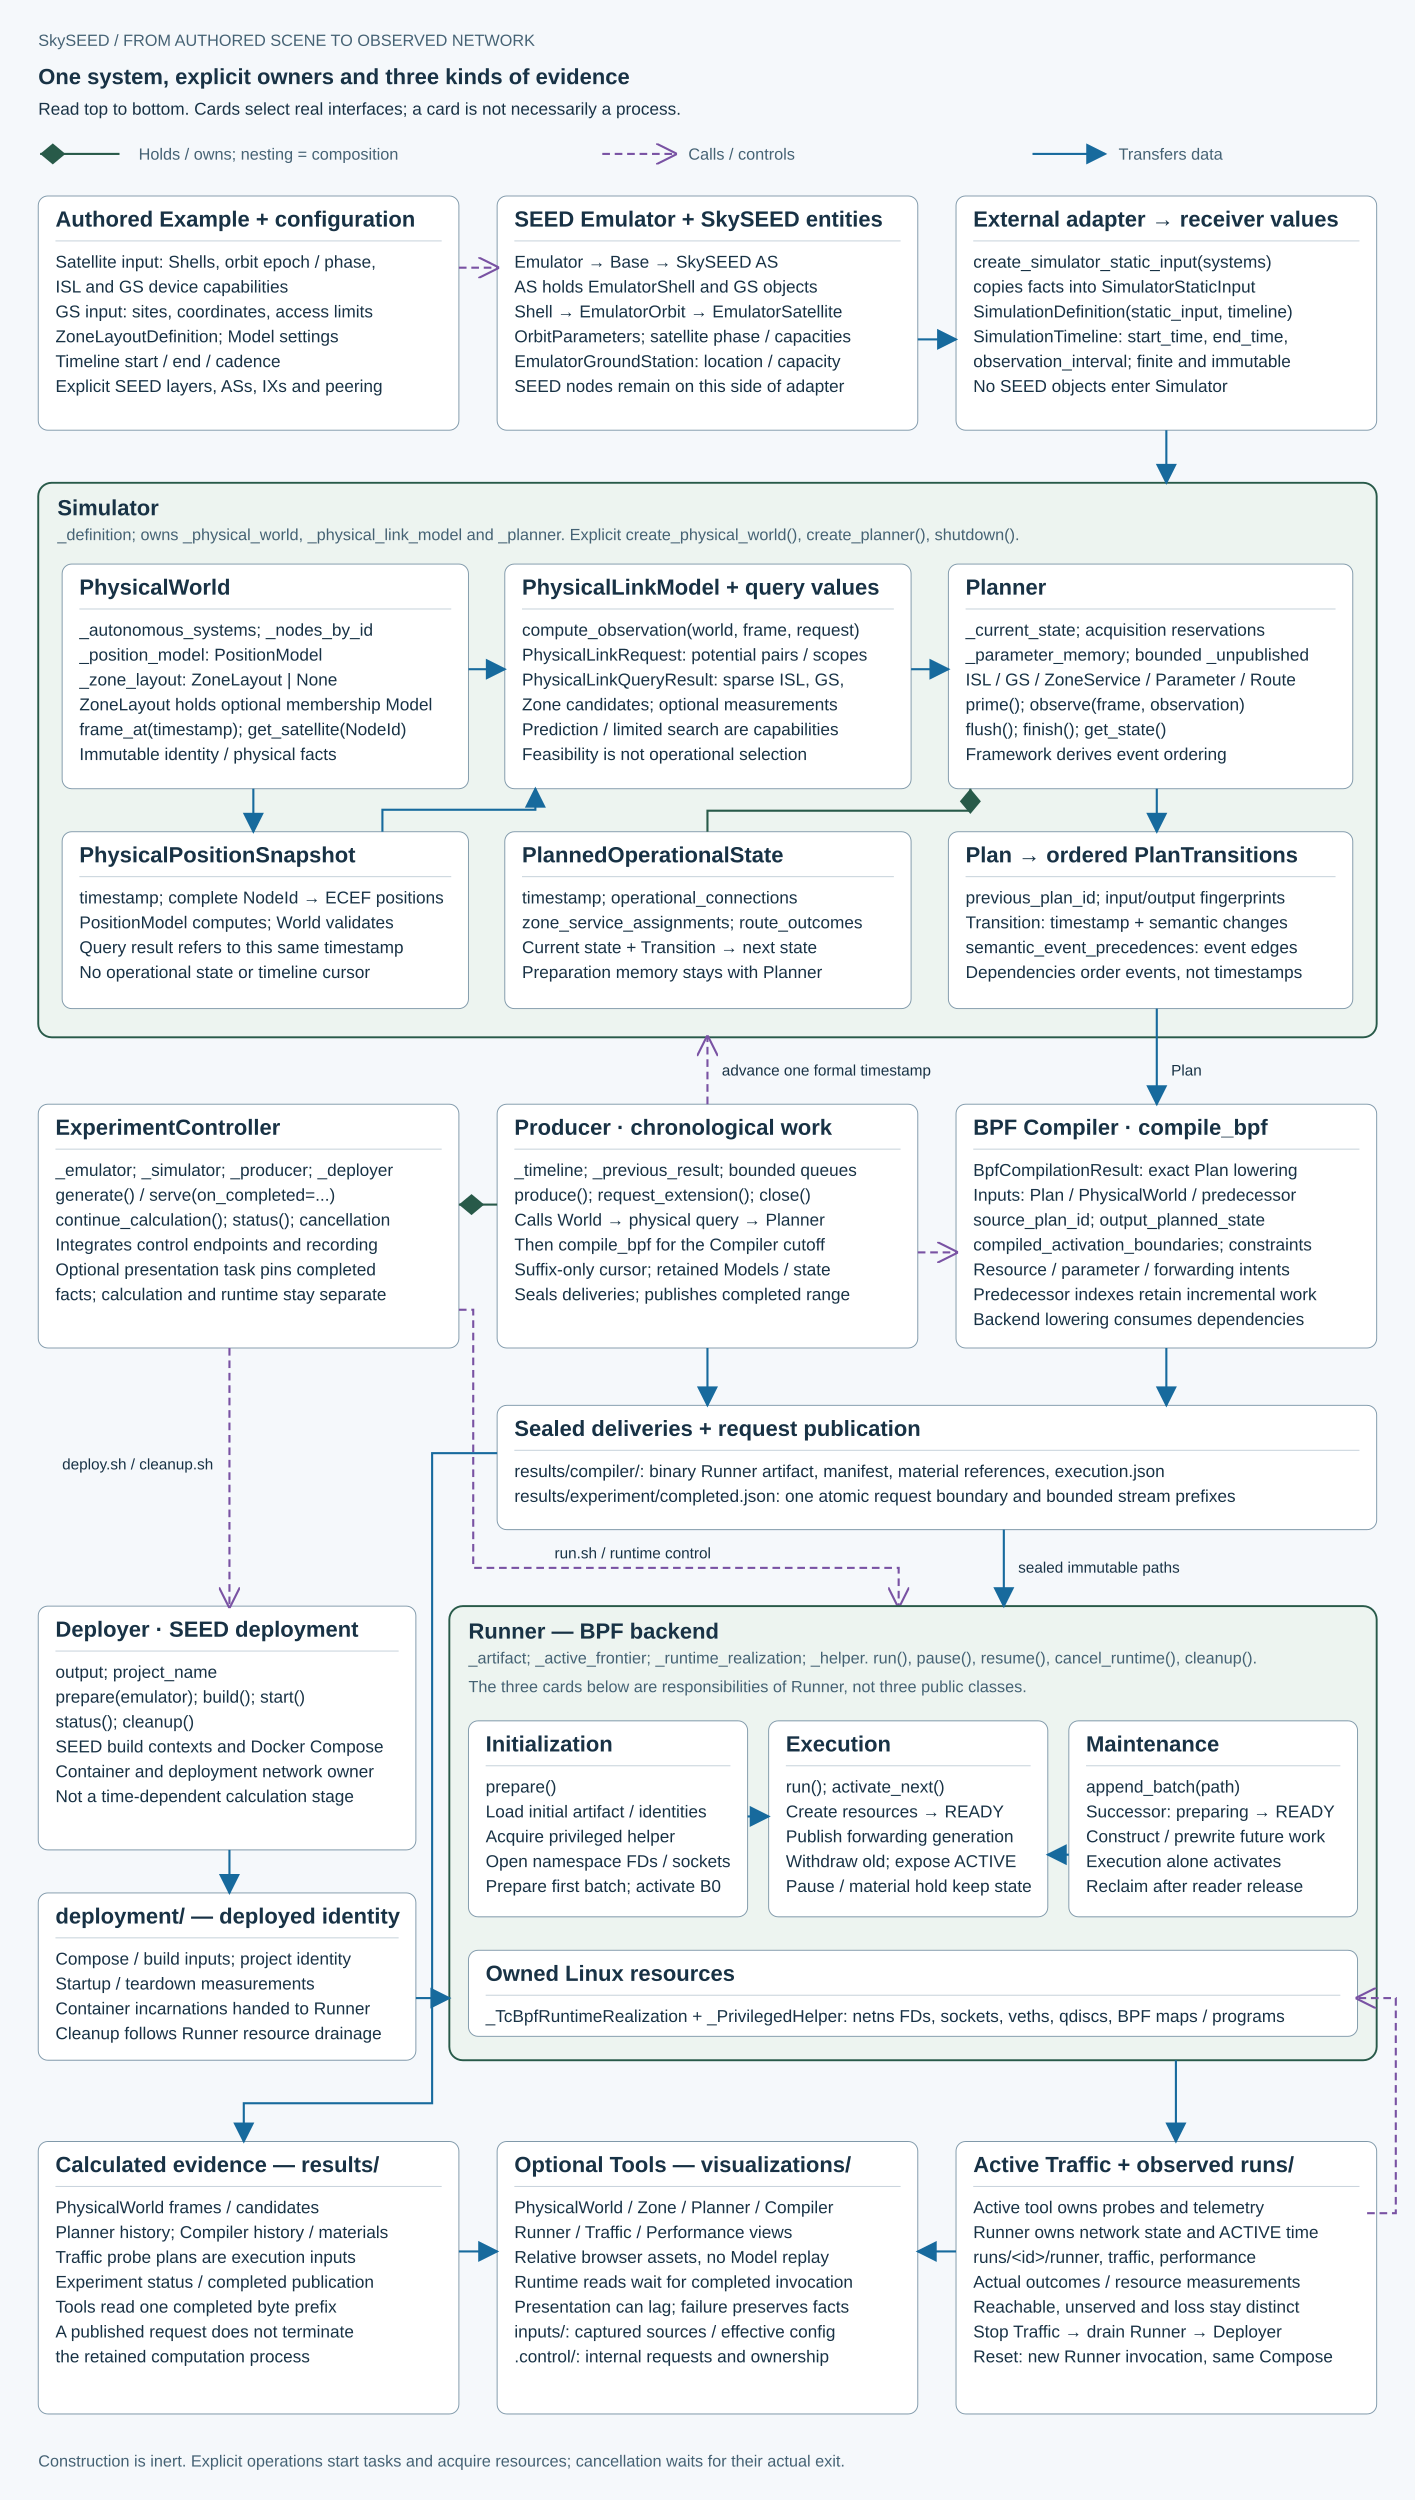
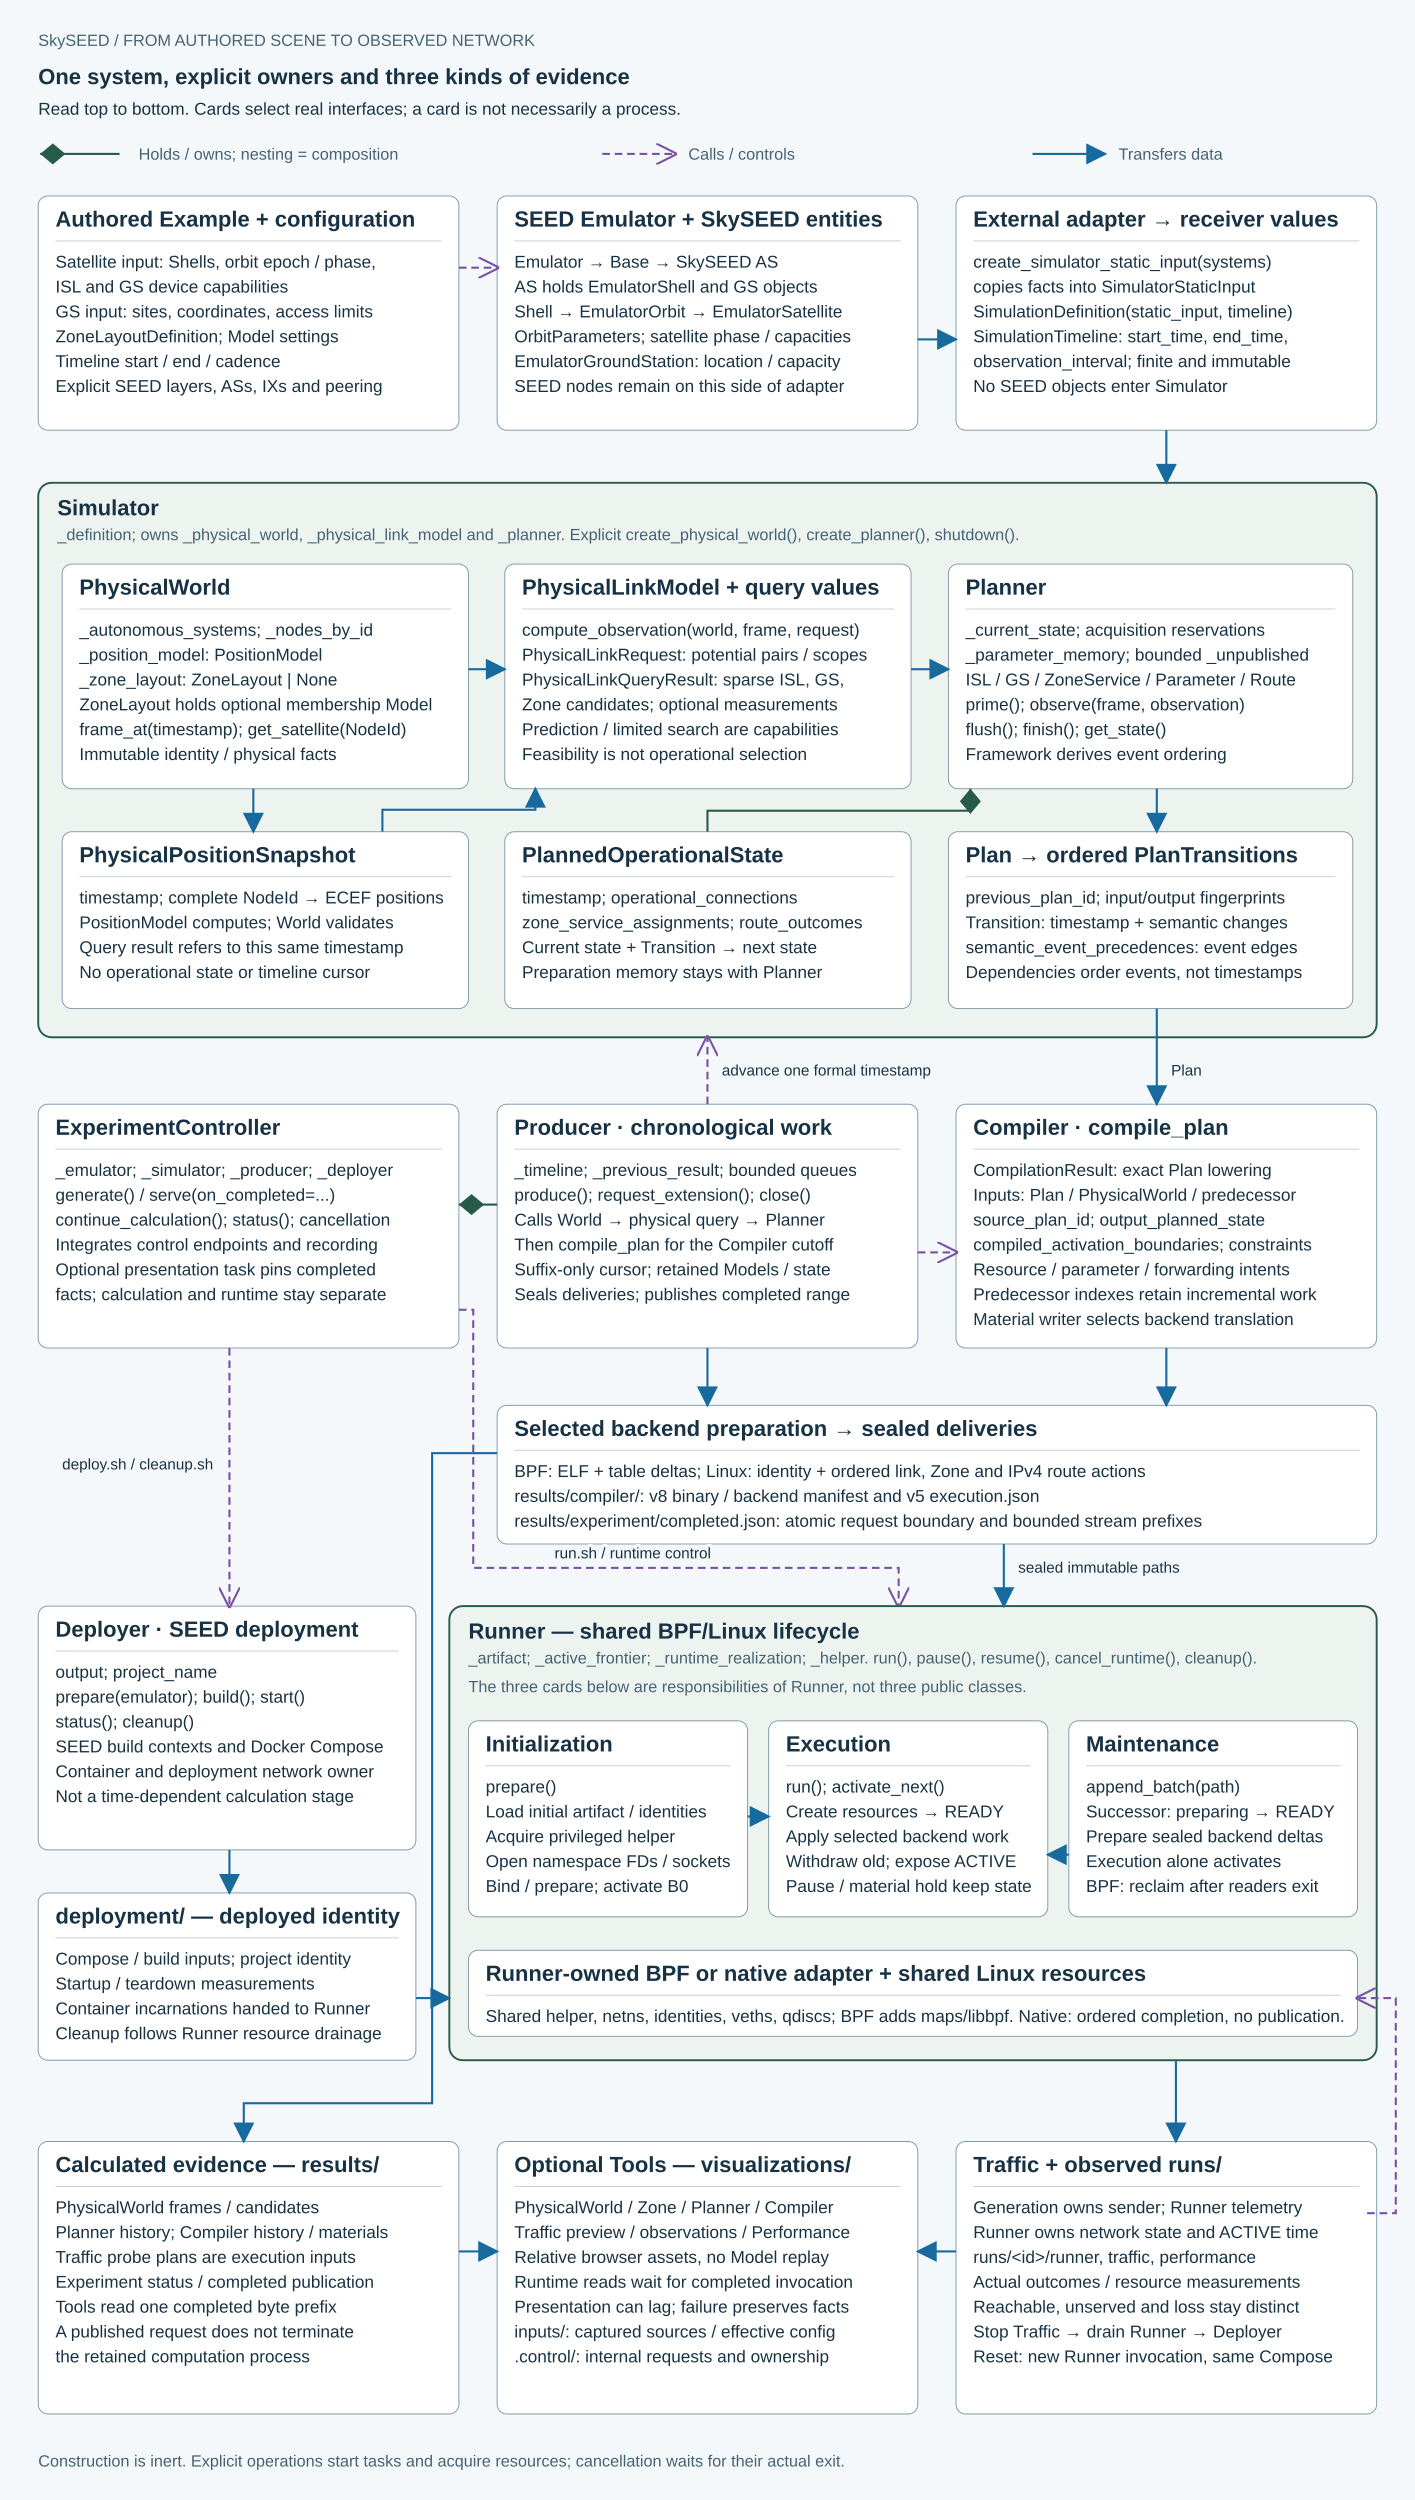
<svg xmlns="http://www.w3.org/2000/svg" width="1480" height="2615" viewBox="0 0 1480 2615" role="img" aria-labelledby="title description">
  <defs>
    <marker id="data" markerWidth="10" markerHeight="10" refX="9" refY="5" orient="auto">
      <path d="M0,0 L10,5 L0,10 z" fill="#176a9d" />
    </marker>
    <marker id="call" markerWidth="10" markerHeight="10" refX="9" refY="5" orient="auto">
      <path d="M0,0 L10,5 L0,10" fill="none" stroke="#7952a3" />
    </marker>
    <marker id="owns" markerWidth="12" markerHeight="12" refX="0" refY="6" orient="auto">
      <path d="M0,6 L6,1 L12,6 L6,11 z" fill="#285a49" />
    </marker>
  </defs>
  <style>text{font-family:Arial,Helvetica,sans-serif;fill:#183245}.title{font-size:23px;font-weight:bold}.body{font-size:18px}.caption{font-size:17px;fill:#456274}.label{font-size:16px;paint-order:stroke;stroke:#f5f8fb;stroke-width:7px;stroke-linejoin:round}</style>
  <rect width="100%" height="100%" fill="#f5f8fb" />
  <text x="40" y="48" class="caption">SkySEED  /  FROM AUTHORED SCENE TO OBSERVED NETWORK</text>
  <text x="40" y="88" class="title">One system, explicit owners and three kinds of evidence</text>
  <text x="40" y="120" class="body">Read top to bottom. Cards select real interfaces; a card is not necessarily a process.</text>
  <polyline points="42,161 125,161" fill="none" stroke="#285a49" stroke-width="2.2" marker-start="url(#owns)" />
  <text x="145" y="167" class="caption">Holds / owns; nesting = composition</text>
  <polyline points="630,161 706,161" fill="none" stroke="#7952a3" stroke-width="2.2" marker-end="url(#call)" stroke-dasharray="8 5" />
  <text x="720" y="167" class="caption">Calls / controls</text>
  <polyline points="1080,161 1156,161" fill="none" stroke="#176a9d" stroke-width="2.2" marker-end="url(#data)" />
  <text x="1170" y="167" class="caption">Transfers data</text>
  <g class="card">
    <rect x="40" y="205" width="440" height="245" rx="10" fill="#fff" stroke="#8099aa" />
    <text x="58" y="237" class="title">Authored Example + configuration</text>
    <path d="M58,252 H462" stroke="#c4d0d9" />
    <text x="58" y="280" class="body">Satellite input: Shells, orbit epoch / phase,</text>
    <text x="58" y="306" class="body">ISL and GS device capabilities</text>
    <text x="58" y="332" class="body">GS input: sites, coordinates, access limits</text>
    <text x="58" y="358" class="body">ZoneLayoutDefinition; Model settings</text>
    <text x="58" y="384" class="body">Timeline start / end / cadence</text>
    <text x="58" y="410" class="body">Explicit SEED layers, ASs, IXs and peering</text>
  </g>
  <g class="card">
    <rect x="520" y="205" width="440" height="245" rx="10" fill="#fff" stroke="#8099aa" />
    <text x="538" y="237" class="title">SEED Emulator + SkySEED entities</text>
    <path d="M538,252 H942" stroke="#c4d0d9" />
    <text x="538" y="280" class="body">Emulator → Base → SkySEED AS</text>
    <text x="538" y="306" class="body">AS holds EmulatorShell and GS objects</text>
    <text x="538" y="332" class="body">Shell → EmulatorOrbit → EmulatorSatellite</text>
    <text x="538" y="358" class="body">OrbitParameters; satellite phase / capacities</text>
    <text x="538" y="384" class="body">EmulatorGroundStation: location / capacity</text>
    <text x="538" y="410" class="body">SEED nodes remain on this side of adapter</text>
  </g>
  <g class="card">
    <rect x="1000" y="205" width="440" height="245" rx="10" fill="#fff" stroke="#8099aa" />
    <text x="1018" y="237" class="title">External adapter → receiver values</text>
    <path d="M1018,252 H1422" stroke="#c4d0d9" />
    <text x="1018" y="280" class="body">create_simulator_static_input(systems)</text>
    <text x="1018" y="306" class="body">copies facts into SimulatorStaticInput</text>
    <text x="1018" y="332" class="body">SimulationDefinition(static_input, timeline)</text>
    <text x="1018" y="358" class="body">SimulationTimeline: start_time, end_time,</text>
    <text x="1018" y="384" class="body">observation_interval; finite and immutable</text>
    <text x="1018" y="410" class="body">No SEED objects enter Simulator</text>
  </g>
  <polyline points="480,280 520,280" fill="none" stroke="#7952a3" stroke-width="2.2" marker-end="url(#call)" stroke-dasharray="8 5" />
  <polyline points="960,355 1000,355" fill="none" stroke="#176a9d" stroke-width="2.2" marker-end="url(#data)" />
  <rect x="40" y="505" width="1400" height="580" rx="14" fill="#edf4f0" stroke="#285a49" stroke-width="2" />
  <text x="60" y="539" class="title">Simulator</text>
  <text x="60" y="565" class="caption">_definition; owns _physical_world, _physical_link_model and _planner. Explicit create_physical_world(), create_planner(), shutdown().</text>
  <g class="card">
    <rect x="65" y="590" width="425" height="235" rx="10" fill="#fff" stroke="#8099aa" />
    <text x="83" y="622" class="title">PhysicalWorld</text>
    <path d="M83,637 H472" stroke="#c4d0d9" />
    <text x="83" y="665" class="body">_autonomous_systems; _nodes_by_id</text>
    <text x="83" y="691" class="body">_position_model: PositionModel</text>
    <text x="83" y="717" class="body">_zone_layout: ZoneLayout | None</text>
    <text x="83" y="743" class="body">ZoneLayout holds optional membership Model</text>
    <text x="83" y="769" class="body">frame_at(timestamp); get_satellite(NodeId)</text>
    <text x="83" y="795" class="body">Immutable identity / physical facts</text>
  </g>
  <g class="card">
    <rect x="528" y="590" width="425" height="235" rx="10" fill="#fff" stroke="#8099aa" />
    <text x="546" y="622" class="title">PhysicalLinkModel + query values</text>
    <path d="M546,637 H935" stroke="#c4d0d9" />
    <text x="546" y="665" class="body">compute_observation(world, frame, request)</text>
    <text x="546" y="691" class="body">PhysicalLinkRequest: potential pairs / scopes</text>
    <text x="546" y="717" class="body">PhysicalLinkQueryResult: sparse ISL, GS,</text>
    <text x="546" y="743" class="body">Zone candidates; optional measurements</text>
    <text x="546" y="769" class="body">Prediction / limited search are capabilities</text>
    <text x="546" y="795" class="body">Feasibility is not operational selection</text>
  </g>
  <g class="card">
    <rect x="992" y="590" width="423" height="235" rx="10" fill="#fff" stroke="#8099aa" />
    <text x="1010" y="622" class="title">Planner</text>
    <path d="M1010,637 H1397" stroke="#c4d0d9" />
    <text x="1010" y="665" class="body">_current_state; acquisition reservations</text>
    <text x="1010" y="691" class="body">_parameter_memory; bounded _unpublished</text>
    <text x="1010" y="717" class="body">ISL / GS / ZoneService / Parameter / Route</text>
    <text x="1010" y="743" class="body">prime(); observe(frame, observation)</text>
    <text x="1010" y="769" class="body">flush(); finish(); get_state()</text>
    <text x="1010" y="795" class="body">Framework derives event ordering</text>
  </g>
  <g class="card">
    <rect x="65" y="870" width="425" height="185" rx="10" fill="#fff" stroke="#8099aa" />
    <text x="83" y="902" class="title">PhysicalPositionSnapshot</text>
    <path d="M83,917 H472" stroke="#c4d0d9" />
    <text x="83" y="945" class="body">timestamp; complete NodeId → ECEF positions</text>
    <text x="83" y="971" class="body">PositionModel computes; World validates</text>
    <text x="83" y="997" class="body">Query result refers to this same timestamp</text>
    <text x="83" y="1023" class="body">No operational state or timeline cursor</text>
  </g>
  <g class="card">
    <rect x="528" y="870" width="425" height="185" rx="10" fill="#fff" stroke="#8099aa" />
    <text x="546" y="902" class="title">PlannedOperationalState</text>
    <path d="M546,917 H935" stroke="#c4d0d9" />
    <text x="546" y="945" class="body">timestamp; operational_connections</text>
    <text x="546" y="971" class="body">zone_service_assignments; route_outcomes</text>
    <text x="546" y="997" class="body">Current state + Transition → next state</text>
    <text x="546" y="1023" class="body">Preparation memory stays with Planner</text>
  </g>
  <g class="card">
    <rect x="992" y="870" width="423" height="185" rx="10" fill="#fff" stroke="#8099aa" />
    <text x="1010" y="902" class="title">Plan → ordered PlanTransitions</text>
    <path d="M1010,917 H1397" stroke="#c4d0d9" />
    <text x="1010" y="945" class="body">previous_plan_id; input/output fingerprints</text>
    <text x="1010" y="971" class="body">Transition: timestamp + semantic changes</text>
    <text x="1010" y="997" class="body">semantic_event_precedences: event edges</text>
    <text x="1010" y="1023" class="body">Dependencies order events, not timestamps</text>
  </g>
  <polyline points="1220,450 1220,505" fill="none" stroke="#176a9d" stroke-width="2.2" marker-end="url(#data)" />
  <polyline points="490,700 528,700" fill="none" stroke="#176a9d" stroke-width="2.2" marker-end="url(#data)" />
  <polyline points="953,700 992,700" fill="none" stroke="#176a9d" stroke-width="2.2" marker-end="url(#data)" />
  <polyline points="265,825 265,870" fill="none" stroke="#176a9d" stroke-width="2.2" marker-end="url(#data)" />
  <polyline points="1015,825 1015,848 740,848 740,870" fill="none" stroke="#285a49" stroke-width="2.2" marker-start="url(#owns)" />
  <polyline points="1210,825 1210,870" fill="none" stroke="#176a9d" stroke-width="2.2" marker-end="url(#data)" />
  <polyline points="400,870 400,847 560,847 560,825" fill="none" stroke="#176a9d" stroke-width="2.2" marker-end="url(#data)" />
  <g class="card">
    <rect x="40" y="1155" width="440" height="255" rx="10" fill="#fff" stroke="#8099aa" />
    <text x="58" y="1187" class="title">ExperimentController</text>
    <path d="M58,1202 H462" stroke="#c4d0d9" />
    <text x="58" y="1230" class="body">_emulator; _simulator; _producer; _deployer</text>
    <text x="58" y="1256" class="body">generate() / serve(on_completed=...)</text>
    <text x="58" y="1282" class="body">continue_calculation(); status(); cancellation</text>
    <text x="58" y="1308" class="body">Integrates control endpoints and recording</text>
    <text x="58" y="1334" class="body">Optional presentation task pins completed</text>
    <text x="58" y="1360" class="body">facts; calculation and runtime stay separate</text>
  </g>
  <g class="card">
    <rect x="520" y="1155" width="440" height="255" rx="10" fill="#fff" stroke="#8099aa" />
    <text x="538" y="1187" class="title">Producer · chronological work</text>
    <path d="M538,1202 H942" stroke="#c4d0d9" />
    <text x="538" y="1230" class="body">_timeline; _previous_result; bounded queues</text>
    <text x="538" y="1256" class="body">produce(); request_extension(); close()</text>
    <text x="538" y="1282" class="body">Calls World → physical query → Planner</text>
-     <text x="538" y="1308" class="body">Then compile_bpf for the Compiler cutoff</text>
+     <text x="538" y="1308" class="body">Then compile_plan for the Compiler cutoff</text>
    <text x="538" y="1334" class="body">Suffix-only cursor; retained Models / state</text>
    <text x="538" y="1360" class="body">Seals deliveries; publishes completed range</text>
  </g>
  <g class="card">
    <rect x="1000" y="1155" width="440" height="255" rx="10" fill="#fff" stroke="#8099aa" />
-     <text x="1018" y="1187" class="title">BPF Compiler · compile_bpf</text>
+     <text x="1018" y="1187" class="title">Compiler · compile_plan</text>
    <path d="M1018,1202 H1422" stroke="#c4d0d9" />
-     <text x="1018" y="1230" class="body">BpfCompilationResult: exact Plan lowering</text>
+     <text x="1018" y="1230" class="body">CompilationResult: exact Plan lowering</text>
    <text x="1018" y="1256" class="body">Inputs: Plan / PhysicalWorld / predecessor</text>
    <text x="1018" y="1282" class="body">source_plan_id; output_planned_state</text>
    <text x="1018" y="1308" class="body">compiled_activation_boundaries; constraints</text>
    <text x="1018" y="1334" class="body">Resource / parameter / forwarding intents</text>
    <text x="1018" y="1360" class="body">Predecessor indexes retain incremental work</text>
-     <text x="1018" y="1386" class="body">Backend lowering consumes dependencies</text>
+     <text x="1018" y="1386" class="body">Material writer selects backend translation</text>
  </g>
  <polyline points="480,1260 520,1260" fill="none" stroke="#285a49" stroke-width="2.2" marker-start="url(#owns)" />
  <polyline points="740,1155 740,1085" fill="none" stroke="#7952a3" stroke-width="2.2" marker-end="url(#call)" stroke-dasharray="8 5" />
  <text x="755" y="1125" class="label">advance one formal timestamp</text>
  <polyline points="1210,1055 1210,1155" fill="none" stroke="#176a9d" stroke-width="2.2" marker-end="url(#data)" />
  <text x="1225" y="1125" class="label">Plan</text>
  <polyline points="960,1310 1000,1310" fill="none" stroke="#7952a3" stroke-width="2.2" marker-end="url(#call)" stroke-dasharray="8 5" />
  <g class="card">
-     <rect x="520" y="1470" width="920" height="130" rx="10" fill="#fff" stroke="#8099aa" />
-     <text x="538" y="1502" class="title">Sealed deliveries + request publication</text>
+     <rect x="520" y="1470" width="920" height="145" rx="10" fill="#fff" stroke="#8099aa" />
+     <text x="538" y="1502" class="title">Selected backend preparation → sealed deliveries</text>
    <path d="M538,1517 H1422" stroke="#c4d0d9" />
-     <text x="538" y="1545" class="body">results/compiler/: binary Runner artifact, manifest, material references, execution.json</text>
-     <text x="538" y="1571" class="body">results/experiment/completed.json: one atomic request boundary and bounded stream prefixes</text>
+     <text x="538" y="1545" class="body">BPF: ELF + table deltas; Linux: identity + ordered link, Zone and IPv4 route actions</text>
+     <text x="538" y="1571" class="body">results/compiler/: v8 binary / backend manifest and v5 execution.json</text>
+     <text x="538" y="1597" class="body">results/experiment/completed.json: atomic request boundary and bounded stream prefixes</text>
  </g>
  <polyline points="740,1410 740,1470" fill="none" stroke="#176a9d" stroke-width="2.2" marker-end="url(#data)" />
  <polyline points="1220,1410 1220,1470" fill="none" stroke="#176a9d" stroke-width="2.2" marker-end="url(#data)" />
  <g class="card">
    <rect x="40" y="1680" width="395" height="255" rx="10" fill="#fff" stroke="#8099aa" />
    <text x="58" y="1712" class="title">Deployer · SEED deployment</text>
    <path d="M58,1727 H417" stroke="#c4d0d9" />
    <text x="58" y="1755" class="body">output; project_name</text>
    <text x="58" y="1781" class="body">prepare(emulator); build(); start()</text>
    <text x="58" y="1807" class="body">status(); cleanup()</text>
    <text x="58" y="1833" class="body">SEED build contexts and Docker Compose</text>
    <text x="58" y="1859" class="body">Container and deployment network owner</text>
    <text x="58" y="1885" class="body">Not a time-dependent calculation stage</text>
  </g>
  <polyline points="240,1410 240,1680" fill="none" stroke="#7952a3" stroke-width="2.2" marker-end="url(#call)" stroke-dasharray="8 5" />
  <text x="65" y="1537" class="label">deploy.sh / cleanup.sh</text>
  <polyline points="480,1370 495,1370 495,1640 940,1640 940,1680" fill="none" stroke="#7952a3" stroke-width="2.2" marker-end="url(#call)" stroke-dasharray="8 5" />
  <text x="580" y="1630" class="label">run.sh / runtime control</text>
  <g class="card">
    <rect x="40" y="1980" width="395" height="175" rx="10" fill="#fff" stroke="#8099aa" />
    <text x="58" y="2012" class="title">deployment/ — deployed identity</text>
    <path d="M58,2027 H417" stroke="#c4d0d9" />
    <text x="58" y="2055" class="body">Compose / build inputs; project identity</text>
    <text x="58" y="2081" class="body">Startup / teardown measurements</text>
    <text x="58" y="2107" class="body">Container incarnations handed to Runner</text>
    <text x="58" y="2133" class="body">Cleanup follows Runner resource drainage</text>
  </g>
  <polyline points="240,1935 240,1980" fill="none" stroke="#176a9d" stroke-width="2.2" marker-end="url(#data)" />
  <rect x="470" y="1680" width="970" height="475" rx="14" fill="#edf4f0" stroke="#285a49" stroke-width="2" />
-   <text x="490" y="1714" class="title">Runner — BPF backend</text>
+   <text x="490" y="1714" class="title">Runner — shared BPF/Linux lifecycle</text>
  <text x="490" y="1740" class="caption">_artifact; _active_frontier; _runtime_realization; _helper. run(), pause(), resume(), cancel_runtime(), cleanup().</text>
  <text x="490" y="1770" class="caption">The three cards below are responsibilities of Runner, not three public classes.</text>
  <g class="card">
    <rect x="490" y="1800" width="292" height="205" rx="10" fill="#fff" stroke="#8099aa" />
    <text x="508" y="1832" class="title">Initialization</text>
    <path d="M508,1847 H764" stroke="#c4d0d9" />
    <text x="508" y="1875" class="body">prepare()</text>
    <text x="508" y="1901" class="body">Load initial artifact / identities</text>
    <text x="508" y="1927" class="body">Acquire privileged helper</text>
    <text x="508" y="1953" class="body">Open namespace FDs / sockets</text>
-     <text x="508" y="1979" class="body">Prepare first batch; activate B0</text>
+     <text x="508" y="1979" class="body">Bind / prepare; activate B0</text>
  </g>
  <g class="card">
    <rect x="804" y="1800" width="292" height="205" rx="10" fill="#fff" stroke="#8099aa" />
    <text x="822" y="1832" class="title">Execution</text>
    <path d="M822,1847 H1078" stroke="#c4d0d9" />
    <text x="822" y="1875" class="body">run(); activate_next()</text>
    <text x="822" y="1901" class="body">Create resources → READY</text>
-     <text x="822" y="1927" class="body">Publish forwarding generation</text>
+     <text x="822" y="1927" class="body">Apply selected backend work</text>
    <text x="822" y="1953" class="body">Withdraw old; expose ACTIVE</text>
    <text x="822" y="1979" class="body">Pause / material hold keep state</text>
  </g>
  <g class="card">
    <rect x="1118" y="1800" width="302" height="205" rx="10" fill="#fff" stroke="#8099aa" />
    <text x="1136" y="1832" class="title">Maintenance</text>
    <path d="M1136,1847 H1402" stroke="#c4d0d9" />
    <text x="1136" y="1875" class="body">append_batch(path)</text>
    <text x="1136" y="1901" class="body">Successor: preparing → READY</text>
-     <text x="1136" y="1927" class="body">Construct / prewrite future work</text>
+     <text x="1136" y="1927" class="body">Prepare sealed backend deltas</text>
    <text x="1136" y="1953" class="body">Execution alone activates</text>
-     <text x="1136" y="1979" class="body">Reclaim after reader release</text>
+     <text x="1136" y="1979" class="body">BPF: reclaim after readers exit</text>
  </g>
  <g class="card">
    <rect x="490" y="2040" width="930" height="90" rx="10" fill="#fff" stroke="#8099aa" />
-     <text x="508" y="2072" class="title">Owned Linux resources</text>
+     <text x="508" y="2072" class="title">Runner-owned BPF or native adapter + shared Linux resources</text>
    <path d="M508,2087 H1402" stroke="#c4d0d9" />
-     <text x="508" y="2115" class="body">_TcBpfRuntimeRealization + _PrivilegedHelper: netns FDs, sockets, veths, qdiscs, BPF maps / programs</text>
-   </g>
-   <polyline points="1050,1600 1050,1680" fill="none" stroke="#176a9d" stroke-width="2.2" marker-end="url(#data)" />
+     <text x="508" y="2115" class="body">Shared helper, netns, identities, veths, qdiscs; BPF adds maps/libbpf. Native: ordered completion, no publication.</text>
+   </g>
+   <polyline points="1050,1615 1050,1680" fill="none" stroke="#176a9d" stroke-width="2.2" marker-end="url(#data)" />
  <text x="1065" y="1645" class="label">sealed immutable paths</text>
  <polyline points="435,2090 470,2090" fill="none" stroke="#176a9d" stroke-width="2.2" marker-end="url(#data)" />
  <polyline points="782,1900 804,1900" fill="none" stroke="#176a9d" stroke-width="2.2" marker-end="url(#data)" />
  <polyline points="1118,1940 1096,1940" fill="none" stroke="#176a9d" stroke-width="2.2" marker-end="url(#data)" />
  <g class="card">
    <rect x="40" y="2240" width="440" height="285" rx="10" fill="#fff" stroke="#8099aa" />
    <text x="58" y="2272" class="title">Calculated evidence — results/</text>
    <path d="M58,2287 H462" stroke="#c4d0d9" />
    <text x="58" y="2315" class="body">PhysicalWorld frames / candidates</text>
    <text x="58" y="2341" class="body">Planner history; Compiler history / materials</text>
    <text x="58" y="2367" class="body">Traffic probe plans are execution inputs</text>
    <text x="58" y="2393" class="body">Experiment status / completed publication</text>
    <text x="58" y="2419" class="body">Tools read one completed byte prefix</text>
    <text x="58" y="2445" class="body">A published request does not terminate</text>
    <text x="58" y="2471" class="body">the retained computation process</text>
  </g>
  <g class="card">
    <rect x="520" y="2240" width="440" height="285" rx="10" fill="#fff" stroke="#8099aa" />
    <text x="538" y="2272" class="title">Optional Tools — visualizations/</text>
    <path d="M538,2287 H942" stroke="#c4d0d9" />
    <text x="538" y="2315" class="body">PhysicalWorld / Zone / Planner / Compiler</text>
-     <text x="538" y="2341" class="body">Runner / Traffic / Performance views</text>
+     <text x="538" y="2341" class="body">Traffic preview / observations / Performance</text>
    <text x="538" y="2367" class="body">Relative browser assets, no Model replay</text>
    <text x="538" y="2393" class="body">Runtime reads wait for completed invocation</text>
    <text x="538" y="2419" class="body">Presentation can lag; failure preserves facts</text>
    <text x="538" y="2445" class="body">inputs/: captured sources / effective config</text>
    <text x="538" y="2471" class="body">.control/: internal requests and ownership</text>
  </g>
  <g class="card">
    <rect x="1000" y="2240" width="440" height="285" rx="10" fill="#fff" stroke="#8099aa" />
-     <text x="1018" y="2272" class="title">Active Traffic + observed runs/</text>
+     <text x="1018" y="2272" class="title">Traffic + observed runs/</text>
    <path d="M1018,2287 H1422" stroke="#c4d0d9" />
-     <text x="1018" y="2315" class="body">Active tool owns probes and telemetry</text>
+     <text x="1018" y="2315" class="body">Generation owns sender; Runner telemetry</text>
    <text x="1018" y="2341" class="body">Runner owns network state and ACTIVE time</text>
    <text x="1018" y="2367" class="body">runs/&lt;id&gt;/runner, traffic, performance</text>
    <text x="1018" y="2393" class="body">Actual outcomes / resource measurements</text>
    <text x="1018" y="2419" class="body">Reachable, unserved and loss stay distinct</text>
    <text x="1018" y="2445" class="body">Stop Traffic → drain Runner → Deployer</text>
    <text x="1018" y="2471" class="body">Reset: new Runner invocation, same Compose</text>
  </g>
  <polyline points="480,2355 520,2355" fill="none" stroke="#176a9d" stroke-width="2.2" marker-end="url(#data)" />
  <polyline points="1000,2355 960,2355" fill="none" stroke="#176a9d" stroke-width="2.2" marker-end="url(#data)" />
  <polyline points="1230,2155 1230,2240" fill="none" stroke="#176a9d" stroke-width="2.2" marker-end="url(#data)" />
  <polyline points="1430,2315 1460,2315 1460,2090 1420,2090" fill="none" stroke="#7952a3" stroke-width="2.2" marker-end="url(#call)" stroke-dasharray="8 5" />
  <polyline points="520,1520 452,1520 452,2200 255,2200 255,2240" fill="none" stroke="#176a9d" stroke-width="2.2" marker-end="url(#data)" />
  <text x="40" y="2580" class="caption">Construction is inert. Explicit operations start tasks and acquire resources; cancellation waits for their actual exit.</text>
</svg>
